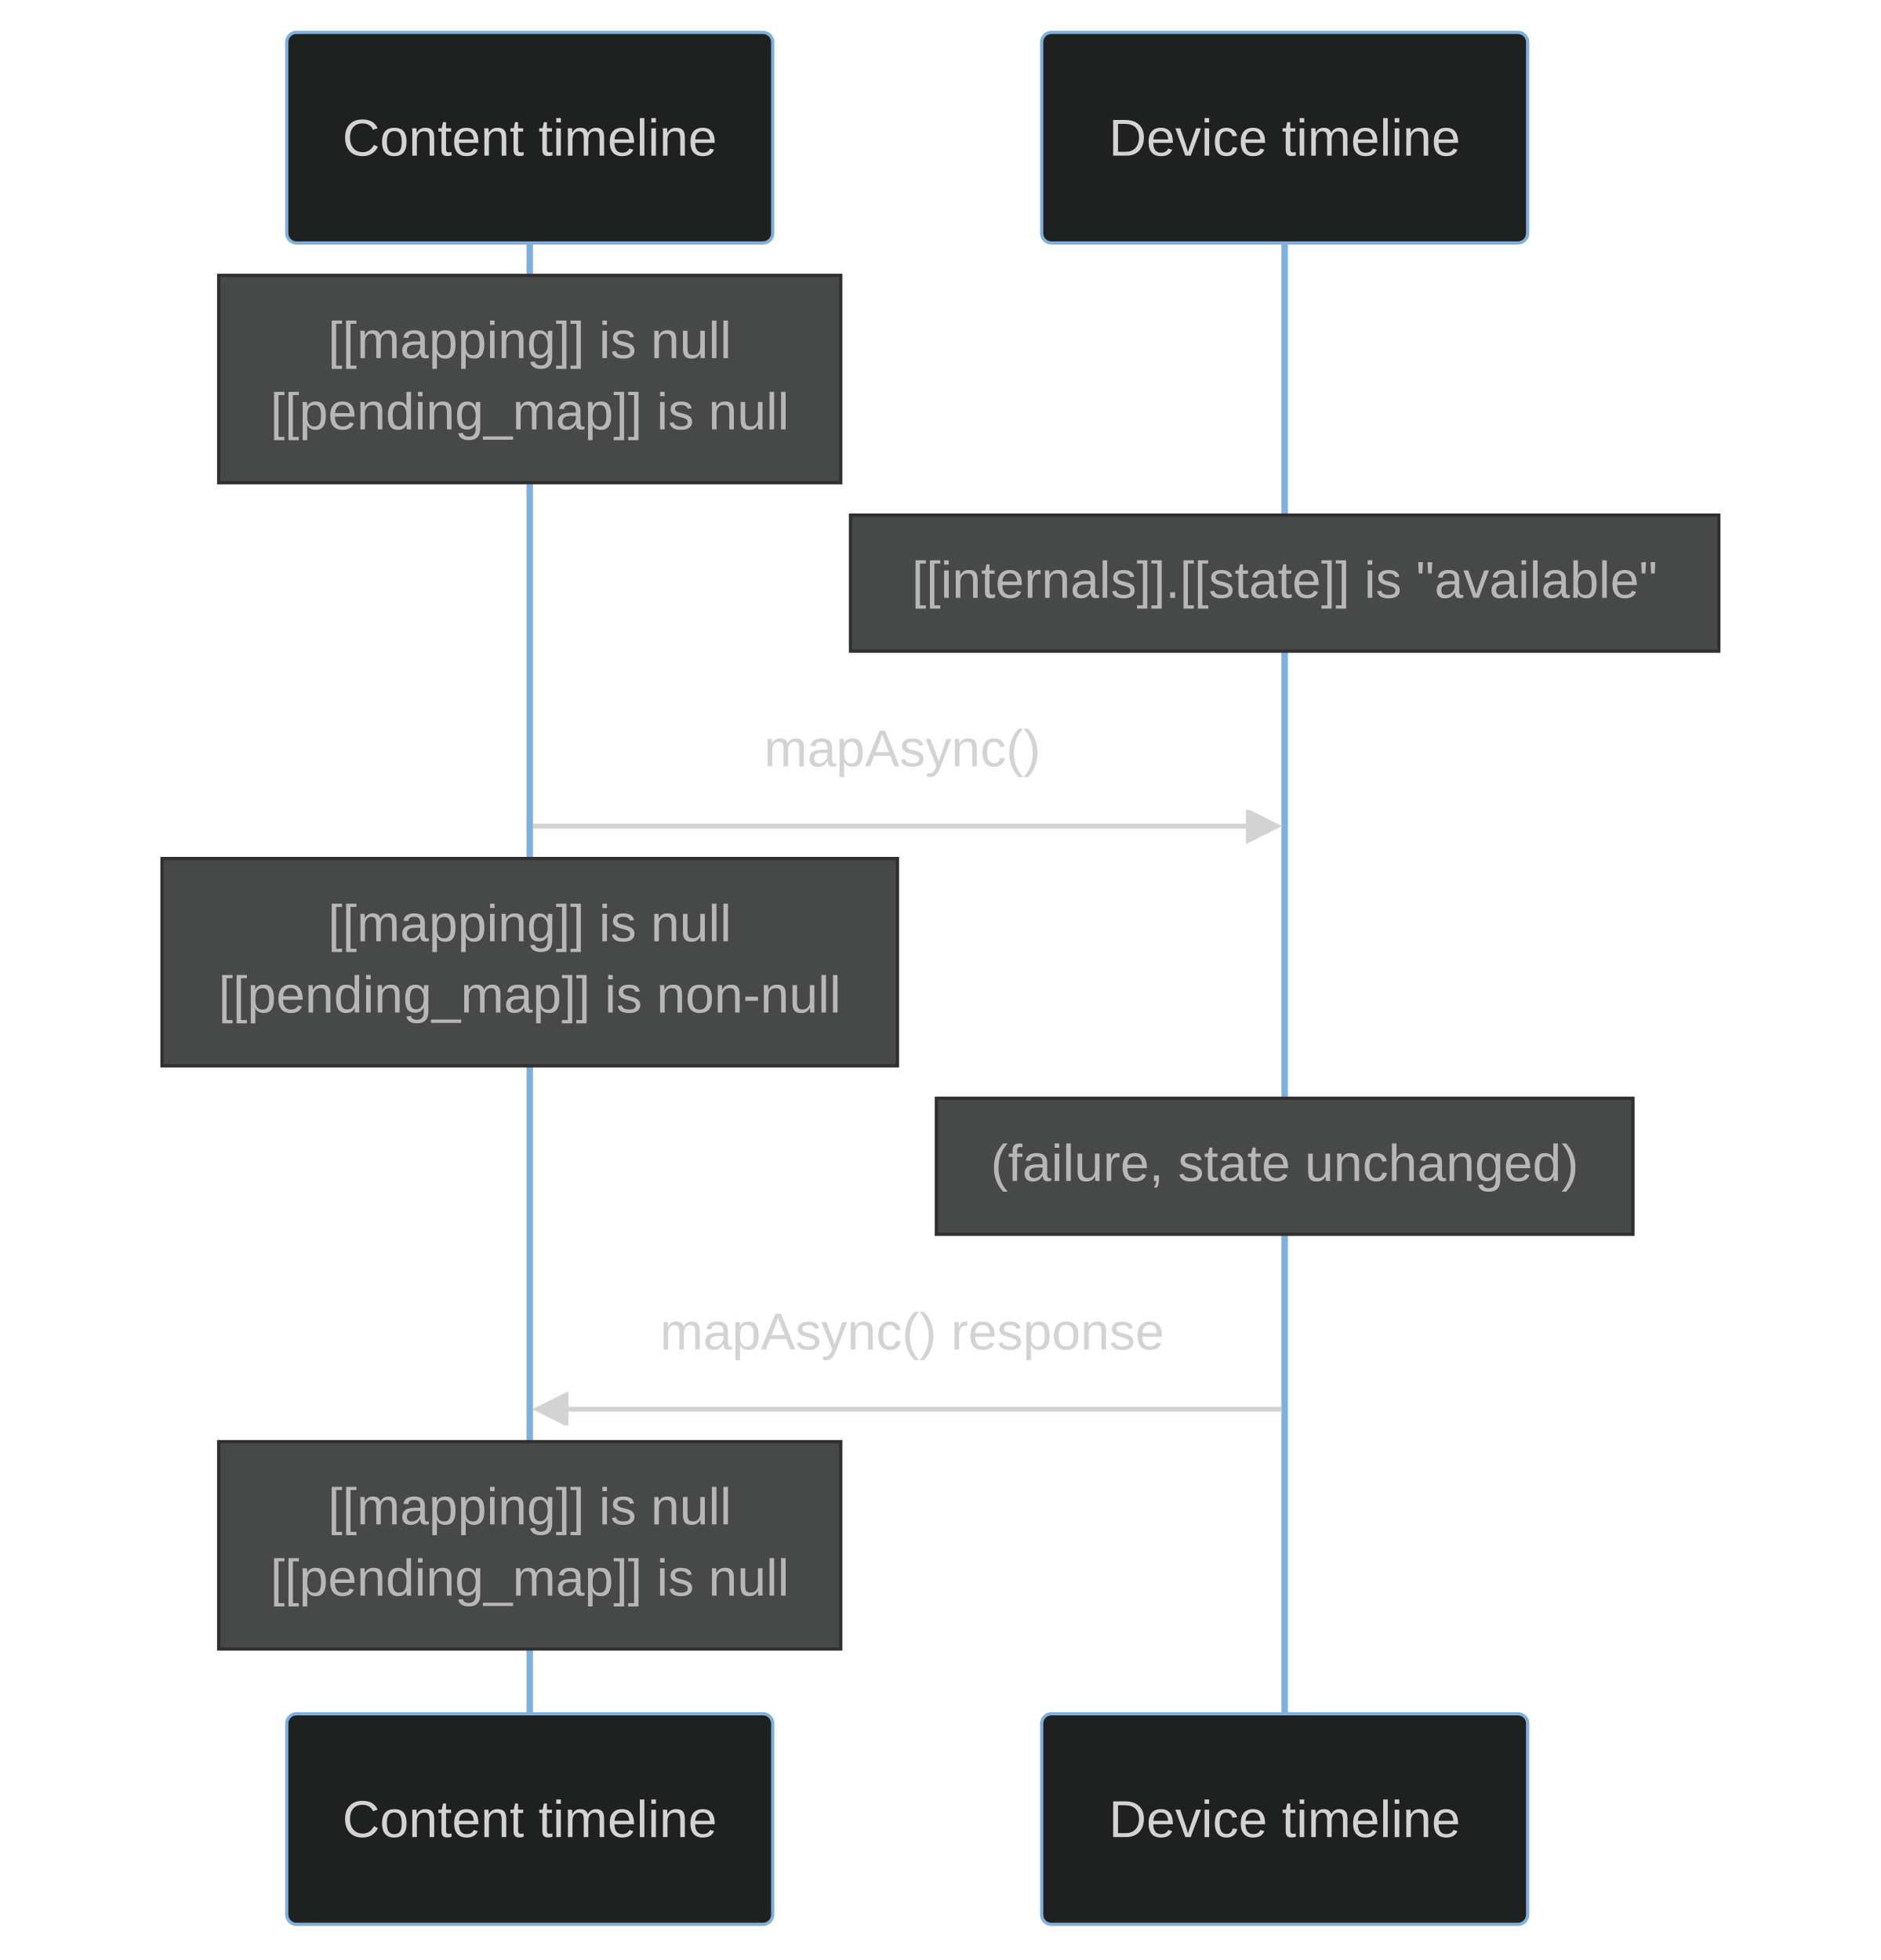
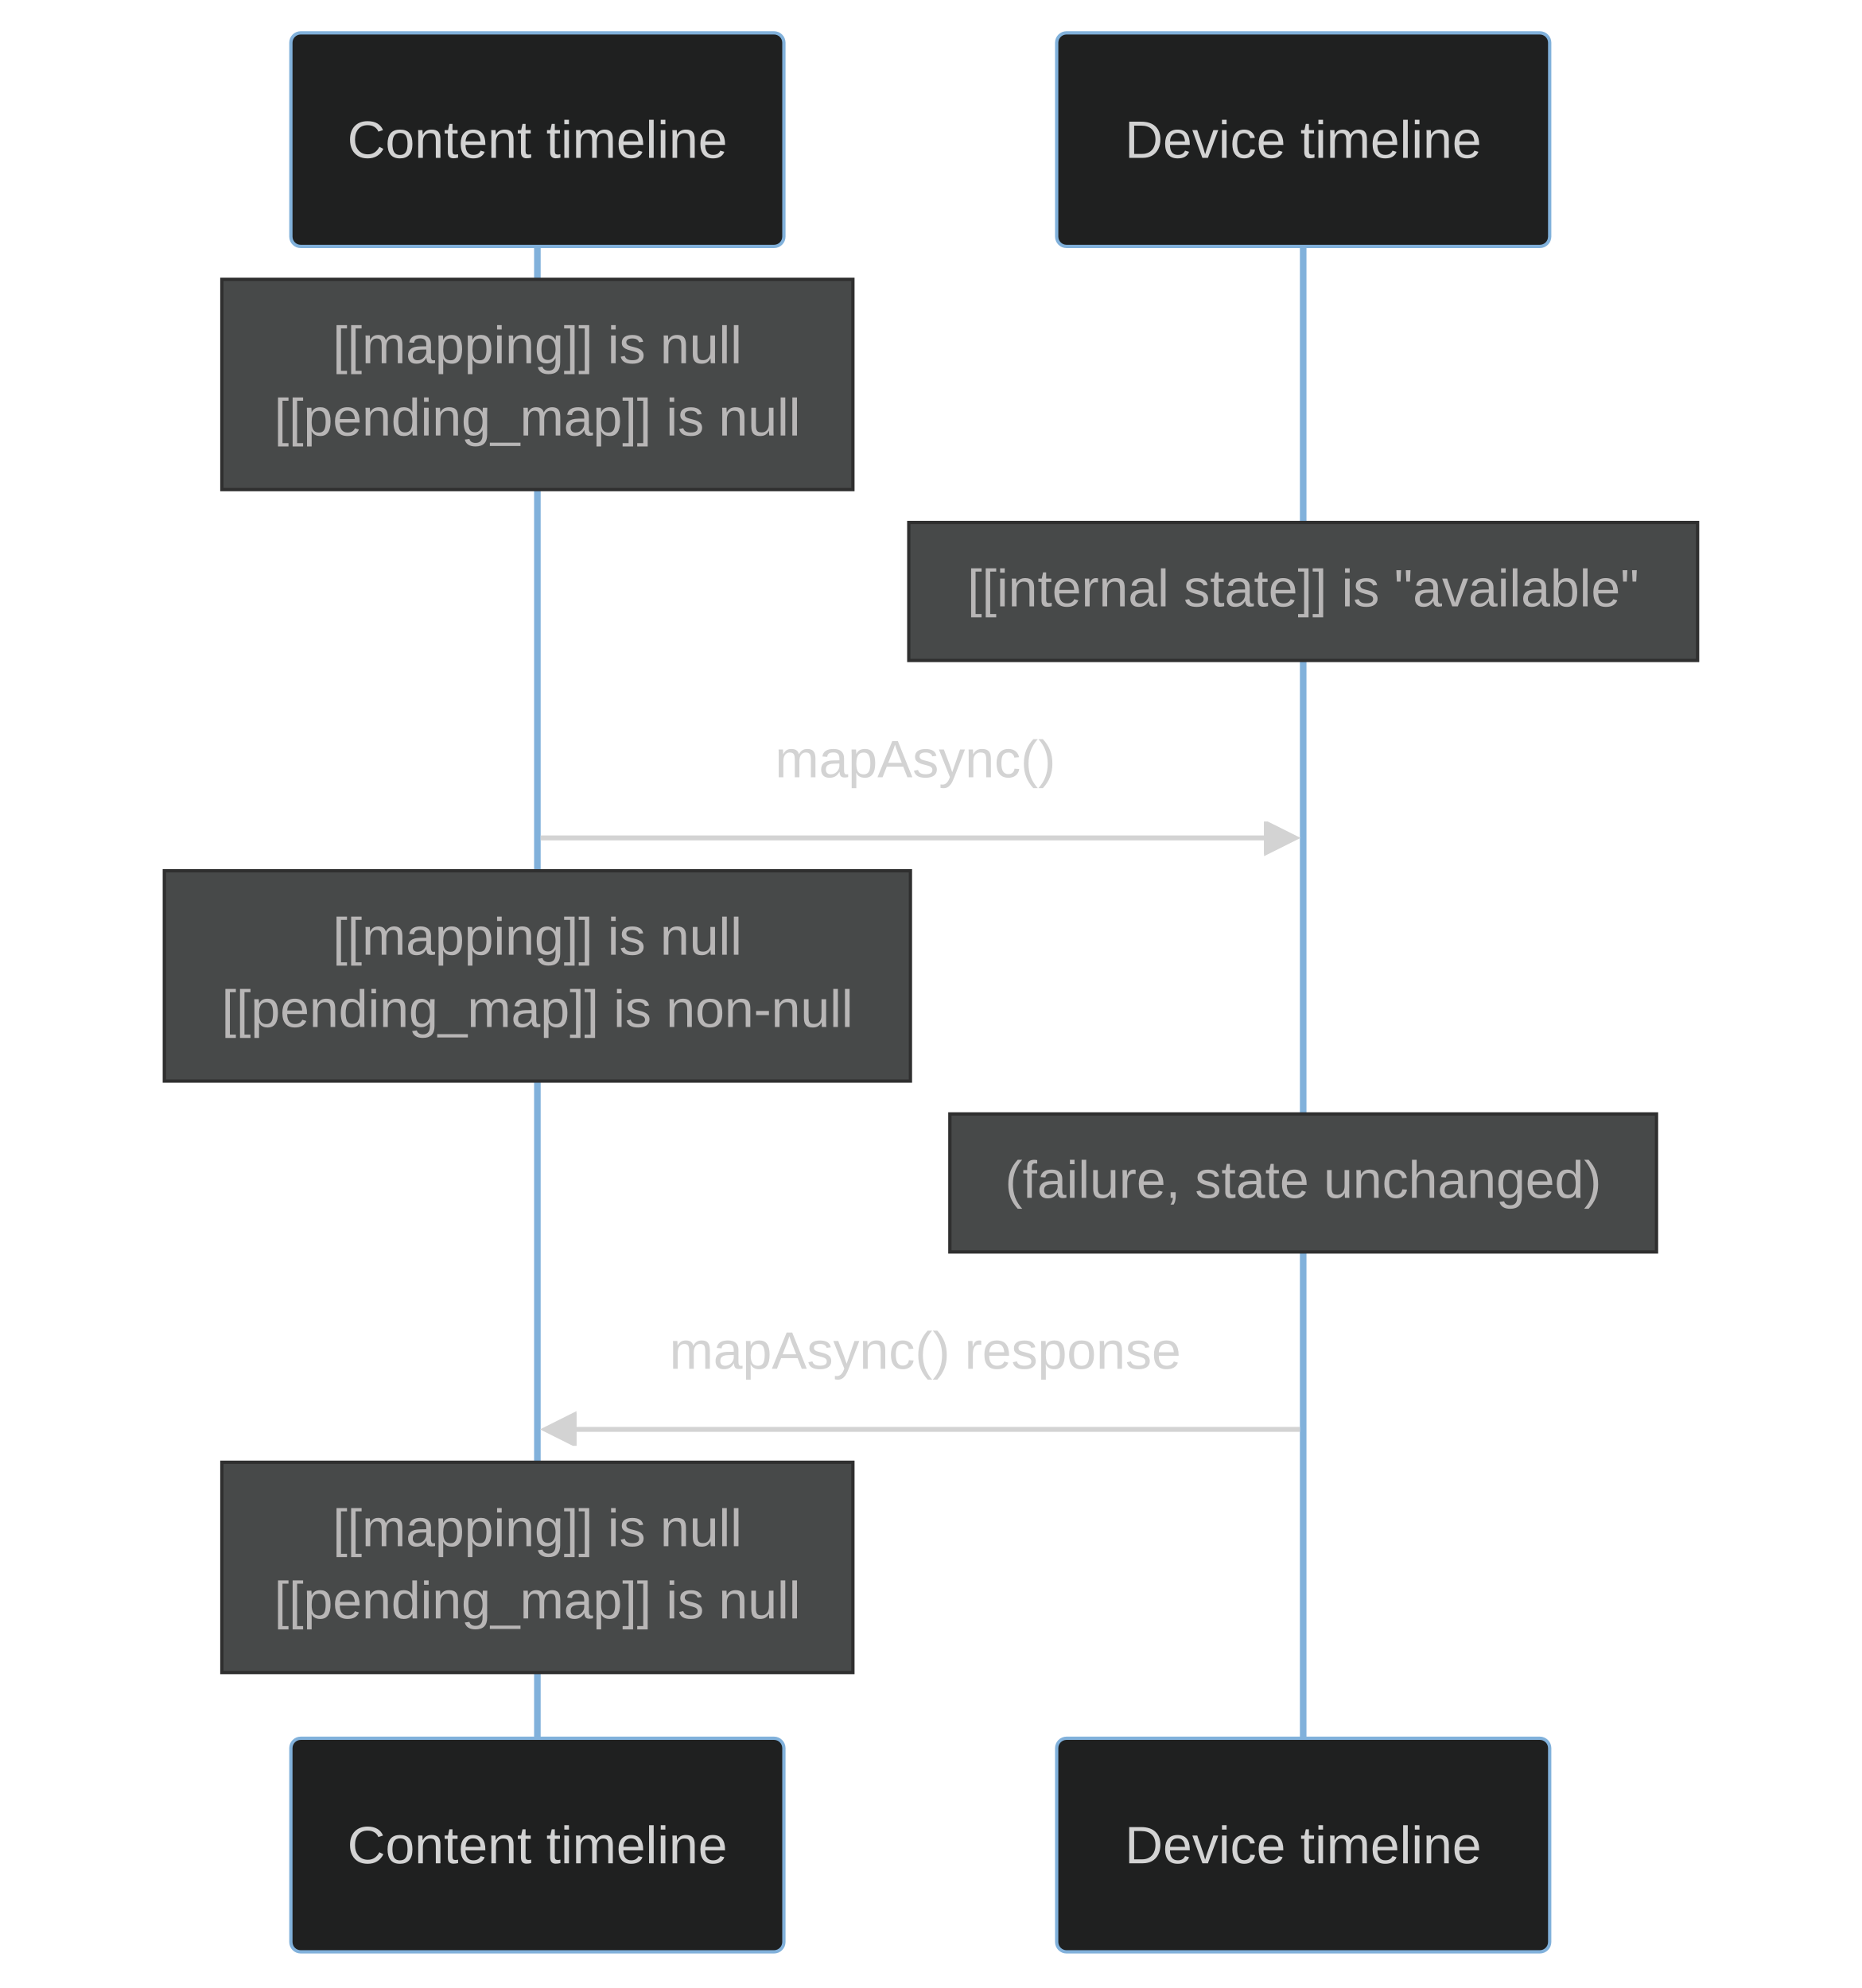
- <svg xmlns="http://www.w3.org/2000/svg" id="my-svg" width="100%" style="max-width: 580.5px; background-color: black;" viewBox="-88.5 -10 580.5 605" role="graphics-document document" aria-roledescription="sequence">
+ <svg xmlns="http://www.w3.org/2000/svg" id="my-svg" width="100%" style="max-width: 566.5px; background-color: black;" viewBox="-88.5 -10 566.5 605" role="graphics-document document" aria-roledescription="sequence">
  <g>
    <rect x="233" y="519" fill="#eaeaea" stroke="#666" width="150" height="65" rx="3" ry="3" class="actor" />
    <text x="308" y="551.5" dominant-baseline="central" alignment-baseline="central" class="actor" style="text-anchor: middle; font-size: 16px; font-weight: 400;">
      <tspan x="308" dy="0">Device timeline</tspan>
    </text>
  </g>
  <g>
    <rect x="0" y="519" fill="#eaeaea" stroke="#666" width="150" height="65" rx="3" ry="3" class="actor" />
    <text x="75" y="551.5" dominant-baseline="central" alignment-baseline="central" class="actor" style="text-anchor: middle; font-size: 16px; font-weight: 400;">
      <tspan x="75" dy="0">Content timeline</tspan>
    </text>
  </g>
  <g>
    <line id="actor1" x1="308" y1="5" x2="308" y2="519" class="200" stroke-width="0.5px" stroke="#999" />
    <g id="root-1">
      <rect x="233" y="0" fill="#eaeaea" stroke="#666" width="150" height="65" rx="3" ry="3" class="actor" />
      <text x="308" y="32.5" dominant-baseline="central" alignment-baseline="central" class="actor" style="text-anchor: middle; font-size: 16px; font-weight: 400;">
        <tspan x="308" dy="0">Device timeline</tspan>
      </text>
    </g>
  </g>
  <g>
    <line id="actor0" x1="75" y1="5" x2="75" y2="519" class="200" stroke-width="0.5px" stroke="#999" />
    <g id="root-0">
      <rect x="0" y="0" fill="#eaeaea" stroke="#666" width="150" height="65" rx="3" ry="3" class="actor" />
      <text x="75" y="32.5" dominant-baseline="central" alignment-baseline="central" class="actor" style="text-anchor: middle; font-size: 16px; font-weight: 400;">
        <tspan x="75" dy="0">Content timeline</tspan>
      </text>
    </g>
  </g>
  <style>#my-svg{font-family:"trebuchet ms",verdana,arial,sans-serif;font-size:16px;fill:#ccc;}#my-svg .error-icon{fill:#a44141;}#my-svg .error-text{fill:#ddd;stroke:#ddd;}#my-svg .edge-thickness-normal{stroke-width:2px;}#my-svg .edge-thickness-thick{stroke-width:3.5px;}#my-svg .edge-pattern-solid{stroke-dasharray:0;}#my-svg .edge-pattern-dashed{stroke-dasharray:3;}#my-svg .edge-pattern-dotted{stroke-dasharray:2;}#my-svg .marker{fill:lightgrey;stroke:lightgrey;}#my-svg .marker.cross{stroke:lightgrey;}#my-svg svg{font-family:"trebuchet ms",verdana,arial,sans-serif;font-size:16px;}#my-svg .actor{stroke:#81B1DB;fill:#1f2020;}#my-svg text.actor&gt;tspan{fill:lightgrey;stroke:none;}#my-svg .actor-line{stroke:lightgrey;}#my-svg .messageLine0{stroke-width:1.5;stroke-dasharray:none;stroke:lightgrey;}#my-svg .messageLine1{stroke-width:1.5;stroke-dasharray:2,2;stroke:lightgrey;}#my-svg #arrowhead path{fill:lightgrey;stroke:lightgrey;}#my-svg .sequenceNumber{fill:black;}#my-svg #sequencenumber{fill:lightgrey;}#my-svg #crosshead path{fill:lightgrey;stroke:lightgrey;}#my-svg .messageText{fill:lightgrey;stroke:none;}#my-svg .labelBox{stroke:#81B1DB;fill:#1f2020;}#my-svg .labelText,#my-svg .labelText&gt;tspan{fill:lightgrey;stroke:none;}#my-svg .loopText,#my-svg .loopText&gt;tspan{fill:lightgrey;stroke:none;}#my-svg .loopLine{stroke-width:2px;stroke-dasharray:2,2;stroke:#81B1DB;fill:#81B1DB;}#my-svg .note{stroke:hsl(180, 0%, 18.353%);fill:hsl(180, 1.587%, 28.353%);}#my-svg .noteText,#my-svg .noteText&gt;tspan{fill:rgb(183.848, 181.552, 181.552);stroke:none;}#my-svg .activation0{fill:hsl(180, 1.587%, 28.353%);stroke:#81B1DB;}#my-svg .activation1{fill:hsl(180, 1.587%, 28.353%);stroke:#81B1DB;}#my-svg .activation2{fill:hsl(180, 1.587%, 28.353%);stroke:#81B1DB;}#my-svg .actorPopupMenu{position:absolute;}#my-svg .actorPopupMenuPanel{position:absolute;fill:#1f2020;box-shadow:0px 8px 16px 0px rgba(0,0,0,0.2);filter:drop-shadow(3px 5px 2px rgb(0 0 0 / 0.4));}#my-svg .actor-man line{stroke:#81B1DB;fill:#1f2020;}#my-svg .actor-man circle,#my-svg line{stroke:#81B1DB;fill:#1f2020;stroke-width:2px;}#my-svg .messageText{stroke:none;}#my-svg :root{--mermaid-font-family:"trebuchet ms",verdana,arial,sans-serif;}</style>
  <g />
  <defs>
    <symbol id="computer" width="24" height="24">
      <path transform="scale(.5)" d="M2 2v13h20v-13h-20zm18 11h-16v-9h16v9zm-10.228 6l.466-1h3.524l.467 1h-4.457zm14.228 3h-24l2-6h2.104l-1.33 4h18.45l-1.297-4h2.073l2 6zm-5-10h-14v-7h14v7z" />
    </symbol>
  </defs>
  <defs>
    <symbol id="database" fill-rule="evenodd" clip-rule="evenodd">
      <path transform="scale(.5)" d="M12.258.001l.256.004.255.005.253.008.251.01.249.012.247.015.246.016.242.019.241.02.239.023.236.024.233.027.231.028.229.031.225.032.223.034.22.036.217.038.214.04.211.041.208.043.205.045.201.046.198.048.194.05.191.051.187.053.183.054.18.056.175.057.172.059.168.06.163.061.16.063.155.064.15.066.074.033.073.033.071.034.07.034.069.035.068.035.067.035.066.035.064.036.064.036.062.036.06.036.06.037.058.037.058.037.055.038.055.038.053.038.052.038.051.039.05.039.048.039.047.039.045.04.044.04.043.04.041.04.04.041.039.041.037.041.036.041.034.041.033.042.032.042.03.042.029.042.027.042.026.043.024.043.023.043.021.043.02.043.018.044.017.043.015.044.013.044.012.044.011.045.009.044.007.045.006.045.004.045.002.045.001.045v17l-.001.045-.002.045-.004.045-.006.045-.007.045-.009.044-.011.045-.012.044-.013.044-.015.044-.017.043-.018.044-.02.043-.021.043-.023.043-.024.043-.026.043-.027.042-.029.042-.03.042-.032.042-.033.042-.034.041-.036.041-.037.041-.039.041-.04.041-.041.04-.043.04-.044.04-.045.04-.047.039-.048.039-.05.039-.051.039-.052.038-.053.038-.055.038-.055.038-.058.037-.058.037-.06.037-.06.036-.062.036-.064.036-.064.036-.066.035-.067.035-.068.035-.069.035-.07.034-.071.034-.073.033-.074.033-.15.066-.155.064-.16.063-.163.061-.168.06-.172.059-.175.057-.18.056-.183.054-.187.053-.191.051-.194.05-.198.048-.201.046-.205.045-.208.043-.211.041-.214.04-.217.038-.22.036-.223.034-.225.032-.229.031-.231.028-.233.027-.236.024-.239.023-.241.02-.242.019-.246.016-.247.015-.249.012-.251.01-.253.008-.255.005-.256.004-.258.001-.258-.001-.256-.004-.255-.005-.253-.008-.251-.01-.249-.012-.247-.015-.245-.016-.243-.019-.241-.02-.238-.023-.236-.024-.234-.027-.231-.028-.228-.031-.226-.032-.223-.034-.22-.036-.217-.038-.214-.04-.211-.041-.208-.043-.204-.045-.201-.046-.198-.048-.195-.05-.19-.051-.187-.053-.184-.054-.179-.056-.176-.057-.172-.059-.167-.06-.164-.061-.159-.063-.155-.064-.151-.066-.074-.033-.072-.033-.072-.034-.07-.034-.069-.035-.068-.035-.067-.035-.066-.035-.064-.036-.063-.036-.062-.036-.061-.036-.06-.037-.058-.037-.057-.037-.056-.038-.055-.038-.053-.038-.052-.038-.051-.039-.049-.039-.049-.039-.046-.039-.046-.04-.044-.04-.043-.04-.041-.04-.04-.041-.039-.041-.037-.041-.036-.041-.034-.041-.033-.042-.032-.042-.03-.042-.029-.042-.027-.042-.026-.043-.024-.043-.023-.043-.021-.043-.02-.043-.018-.044-.017-.043-.015-.044-.013-.044-.012-.044-.011-.045-.009-.044-.007-.045-.006-.045-.004-.045-.002-.045-.001-.045v-17l.001-.045.002-.045.004-.045.006-.045.007-.045.009-.044.011-.045.012-.044.013-.044.015-.044.017-.043.018-.044.02-.043.021-.043.023-.043.024-.043.026-.043.027-.042.029-.042.03-.042.032-.042.033-.042.034-.041.036-.041.037-.041.039-.041.04-.041.041-.04.043-.04.044-.04.046-.04.046-.039.049-.039.049-.039.051-.039.052-.038.053-.038.055-.038.056-.038.057-.037.058-.037.06-.037.061-.036.062-.036.063-.036.064-.036.066-.035.067-.035.068-.035.069-.035.07-.034.072-.034.072-.033.074-.033.151-.066.155-.064.159-.063.164-.061.167-.06.172-.059.176-.057.179-.056.184-.054.187-.053.19-.051.195-.05.198-.048.201-.046.204-.045.208-.043.211-.041.214-.04.217-.038.22-.036.223-.034.226-.032.228-.031.231-.028.234-.027.236-.024.238-.023.241-.02.243-.019.245-.016.247-.015.249-.012.251-.01.253-.008.255-.005.256-.004.258-.001.258.001zm-9.258 20.499v.01l.001.021.003.021.004.022.005.021.006.022.007.022.009.023.01.022.011.023.012.023.013.023.015.023.016.024.017.023.018.024.019.024.021.024.022.025.023.024.024.025.052.049.056.05.061.051.066.051.07.051.075.051.079.052.084.052.088.052.092.052.097.052.102.051.105.052.11.052.114.051.119.051.123.051.127.05.131.05.135.05.139.048.144.049.147.047.152.047.155.047.16.045.163.045.167.043.171.043.176.041.178.041.183.039.187.039.19.037.194.035.197.035.202.033.204.031.209.03.212.029.216.027.219.025.222.024.226.021.23.02.233.018.236.016.24.015.243.012.246.01.249.008.253.005.256.004.259.001.26-.001.257-.004.254-.005.25-.008.247-.011.244-.012.241-.014.237-.016.233-.018.231-.021.226-.021.224-.024.22-.026.216-.027.212-.028.21-.031.205-.031.202-.034.198-.034.194-.036.191-.037.187-.039.183-.04.179-.04.175-.042.172-.043.168-.044.163-.045.16-.046.155-.046.152-.047.148-.048.143-.049.139-.049.136-.05.131-.05.126-.05.123-.051.118-.052.114-.051.11-.052.106-.052.101-.052.096-.052.092-.052.088-.053.083-.051.079-.052.074-.052.07-.051.065-.051.06-.051.056-.05.051-.05.023-.024.023-.025.021-.024.02-.024.019-.024.018-.024.017-.024.015-.023.014-.024.013-.023.012-.023.01-.023.01-.022.008-.022.006-.022.006-.022.004-.022.004-.021.001-.021.001-.021v-4.127l-.077.055-.08.053-.083.054-.085.053-.087.052-.09.052-.093.051-.095.05-.097.05-.1.049-.102.049-.105.048-.106.047-.109.047-.111.046-.114.045-.115.045-.118.044-.12.043-.122.042-.124.042-.126.041-.128.04-.13.04-.132.038-.134.038-.135.037-.138.037-.139.035-.142.035-.143.034-.144.033-.147.032-.148.031-.15.03-.151.03-.153.029-.154.027-.156.027-.158.026-.159.025-.161.024-.162.023-.163.022-.165.021-.166.02-.167.019-.169.018-.169.017-.171.016-.173.015-.173.014-.175.013-.175.012-.177.011-.178.01-.179.008-.179.008-.181.006-.182.005-.182.004-.184.003-.184.002h-.37l-.184-.002-.184-.003-.182-.004-.182-.005-.181-.006-.179-.008-.179-.008-.178-.01-.176-.011-.176-.012-.175-.013-.173-.014-.172-.015-.171-.016-.17-.017-.169-.018-.167-.019-.166-.02-.165-.021-.163-.022-.162-.023-.161-.024-.159-.025-.157-.026-.156-.027-.155-.027-.153-.029-.151-.03-.15-.03-.148-.031-.146-.032-.145-.033-.143-.034-.141-.035-.14-.035-.137-.037-.136-.037-.134-.038-.132-.038-.13-.04-.128-.04-.126-.041-.124-.042-.122-.042-.12-.044-.117-.043-.116-.045-.113-.045-.112-.046-.109-.047-.106-.047-.105-.048-.102-.049-.1-.049-.097-.05-.095-.05-.093-.052-.09-.051-.087-.052-.085-.053-.083-.054-.08-.054-.077-.054v4.127zm0-5.654v.011l.001.021.003.021.004.021.005.022.006.022.007.022.009.022.01.022.011.023.012.023.013.023.015.024.016.023.017.024.018.024.019.024.021.024.022.024.023.025.024.024.052.05.056.05.061.05.066.051.07.051.075.052.079.051.084.052.088.052.092.052.097.052.102.052.105.052.11.051.114.051.119.052.123.05.127.051.131.05.135.049.139.049.144.048.147.048.152.047.155.046.16.045.163.045.167.044.171.042.176.042.178.04.183.04.187.038.19.037.194.036.197.034.202.033.204.032.209.03.212.028.216.027.219.025.222.024.226.022.23.02.233.018.236.016.24.014.243.012.246.01.249.008.253.006.256.003.259.001.26-.001.257-.003.254-.006.25-.008.247-.01.244-.012.241-.015.237-.016.233-.018.231-.02.226-.022.224-.024.22-.025.216-.027.212-.029.21-.03.205-.032.202-.033.198-.035.194-.036.191-.037.187-.039.183-.039.179-.041.175-.042.172-.043.168-.044.163-.045.16-.045.155-.047.152-.047.148-.048.143-.048.139-.05.136-.049.131-.05.126-.051.123-.051.118-.051.114-.052.11-.052.106-.052.101-.052.096-.052.092-.052.088-.052.083-.052.079-.052.074-.051.07-.052.065-.051.06-.05.056-.051.051-.049.023-.025.023-.024.021-.025.02-.024.019-.024.018-.024.017-.024.015-.023.014-.023.013-.024.012-.022.01-.023.01-.023.008-.022.006-.022.006-.022.004-.021.004-.022.001-.021.001-.021v-4.139l-.077.054-.08.054-.083.054-.085.052-.087.053-.09.051-.093.051-.095.051-.097.05-.1.049-.102.049-.105.048-.106.047-.109.047-.111.046-.114.045-.115.044-.118.044-.12.044-.122.042-.124.042-.126.041-.128.04-.13.039-.132.039-.134.038-.135.037-.138.036-.139.036-.142.035-.143.033-.144.033-.147.033-.148.031-.15.03-.151.03-.153.028-.154.028-.156.027-.158.026-.159.025-.161.024-.162.023-.163.022-.165.021-.166.02-.167.019-.169.018-.169.017-.171.016-.173.015-.173.014-.175.013-.175.012-.177.011-.178.009-.179.009-.179.007-.181.007-.182.005-.182.004-.184.003-.184.002h-.37l-.184-.002-.184-.003-.182-.004-.182-.005-.181-.007-.179-.007-.179-.009-.178-.009-.176-.011-.176-.012-.175-.013-.173-.014-.172-.015-.171-.016-.17-.017-.169-.018-.167-.019-.166-.02-.165-.021-.163-.022-.162-.023-.161-.024-.159-.025-.157-.026-.156-.027-.155-.028-.153-.028-.151-.03-.15-.03-.148-.031-.146-.033-.145-.033-.143-.033-.141-.035-.14-.036-.137-.036-.136-.037-.134-.038-.132-.039-.13-.039-.128-.04-.126-.041-.124-.042-.122-.043-.12-.043-.117-.044-.116-.044-.113-.046-.112-.046-.109-.046-.106-.047-.105-.048-.102-.049-.1-.049-.097-.05-.095-.051-.093-.051-.09-.051-.087-.053-.085-.052-.083-.054-.08-.054-.077-.054v4.139zm0-5.666v.011l.001.02.003.022.004.021.005.022.006.021.007.022.009.023.01.022.011.023.012.023.013.023.015.023.016.024.017.024.018.023.019.024.021.025.022.024.023.024.024.025.052.05.056.05.061.05.066.051.07.051.075.052.079.051.084.052.088.052.092.052.097.052.102.052.105.051.11.052.114.051.119.051.123.051.127.05.131.05.135.05.139.049.144.048.147.048.152.047.155.046.16.045.163.045.167.043.171.043.176.042.178.04.183.04.187.038.19.037.194.036.197.034.202.033.204.032.209.03.212.028.216.027.219.025.222.024.226.021.23.02.233.018.236.017.24.014.243.012.246.01.249.008.253.006.256.003.259.001.26-.001.257-.003.254-.006.25-.008.247-.01.244-.013.241-.014.237-.016.233-.018.231-.02.226-.022.224-.024.22-.025.216-.027.212-.029.21-.03.205-.032.202-.033.198-.035.194-.036.191-.037.187-.039.183-.039.179-.041.175-.042.172-.043.168-.044.163-.045.16-.045.155-.047.152-.047.148-.048.143-.049.139-.049.136-.049.131-.051.126-.05.123-.051.118-.052.114-.051.11-.052.106-.052.101-.052.096-.052.092-.052.088-.052.083-.052.079-.052.074-.052.07-.051.065-.051.06-.051.056-.05.051-.049.023-.025.023-.025.021-.024.02-.024.019-.024.018-.024.017-.024.015-.023.014-.024.013-.023.012-.023.01-.022.01-.023.008-.022.006-.022.006-.022.004-.022.004-.021.001-.021.001-.021v-4.153l-.077.054-.08.054-.083.053-.085.053-.087.053-.09.051-.093.051-.095.051-.097.05-.1.049-.102.048-.105.048-.106.048-.109.046-.111.046-.114.046-.115.044-.118.044-.12.043-.122.043-.124.042-.126.041-.128.04-.13.039-.132.039-.134.038-.135.037-.138.036-.139.036-.142.034-.143.034-.144.033-.147.032-.148.032-.15.03-.151.03-.153.028-.154.028-.156.027-.158.026-.159.024-.161.024-.162.023-.163.023-.165.021-.166.02-.167.019-.169.018-.169.017-.171.016-.173.015-.173.014-.175.013-.175.012-.177.01-.178.01-.179.009-.179.007-.181.006-.182.006-.182.004-.184.003-.184.001-.185.001-.185-.001-.184-.001-.184-.003-.182-.004-.182-.006-.181-.006-.179-.007-.179-.009-.178-.01-.176-.01-.176-.012-.175-.013-.173-.014-.172-.015-.171-.016-.17-.017-.169-.018-.167-.019-.166-.02-.165-.021-.163-.023-.162-.023-.161-.024-.159-.024-.157-.026-.156-.027-.155-.028-.153-.028-.151-.03-.15-.03-.148-.032-.146-.032-.145-.033-.143-.034-.141-.034-.14-.036-.137-.036-.136-.037-.134-.038-.132-.039-.13-.039-.128-.041-.126-.041-.124-.041-.122-.043-.12-.043-.117-.044-.116-.044-.113-.046-.112-.046-.109-.046-.106-.048-.105-.048-.102-.048-.1-.05-.097-.049-.095-.051-.093-.051-.09-.052-.087-.052-.085-.053-.083-.053-.08-.054-.077-.054v4.153zm8.74-8.179l-.257.004-.254.005-.25.008-.247.011-.244.012-.241.014-.237.016-.233.018-.231.021-.226.022-.224.023-.22.026-.216.027-.212.028-.21.031-.205.032-.202.033-.198.034-.194.036-.191.038-.187.038-.183.04-.179.041-.175.042-.172.043-.168.043-.163.045-.16.046-.155.046-.152.048-.148.048-.143.048-.139.049-.136.05-.131.05-.126.051-.123.051-.118.051-.114.052-.11.052-.106.052-.101.052-.096.052-.092.052-.088.052-.083.052-.079.052-.074.051-.07.052-.065.051-.06.05-.056.05-.051.05-.023.025-.023.024-.021.024-.02.025-.019.024-.018.024-.017.023-.015.024-.014.023-.013.023-.012.023-.01.023-.01.022-.008.022-.006.023-.006.021-.004.022-.004.021-.001.021-.001.021.001.021.001.021.004.021.004.022.006.021.006.023.008.022.01.022.01.023.012.023.013.023.014.023.015.024.017.023.018.024.019.024.02.025.021.024.023.024.023.025.051.05.056.05.06.05.065.051.07.052.074.051.079.052.083.052.088.052.092.052.096.052.101.052.106.052.11.052.114.052.118.051.123.051.126.051.131.05.136.05.139.049.143.048.148.048.152.048.155.046.16.046.163.045.168.043.172.043.175.042.179.041.183.04.187.038.191.038.194.036.198.034.202.033.205.032.21.031.212.028.216.027.22.026.224.023.226.022.231.021.233.018.237.016.241.014.244.012.247.011.25.008.254.005.257.004.26.001.26-.001.257-.004.254-.005.25-.008.247-.011.244-.012.241-.014.237-.016.233-.018.231-.021.226-.022.224-.023.22-.026.216-.027.212-.028.21-.031.205-.032.202-.033.198-.034.194-.036.191-.038.187-.038.183-.04.179-.041.175-.042.172-.043.168-.043.163-.045.16-.046.155-.046.152-.048.148-.048.143-.048.139-.049.136-.05.131-.05.126-.051.123-.051.118-.051.114-.052.11-.052.106-.052.101-.052.096-.052.092-.052.088-.052.083-.052.079-.052.074-.051.07-.052.065-.051.06-.05.056-.05.051-.05.023-.025.023-.024.021-.024.02-.025.019-.024.018-.024.017-.023.015-.024.014-.023.013-.023.012-.023.01-.023.01-.022.008-.022.006-.023.006-.021.004-.022.004-.021.001-.021.001-.021-.001-.021-.001-.021-.004-.021-.004-.022-.006-.021-.006-.023-.008-.022-.01-.022-.01-.023-.012-.023-.013-.023-.014-.023-.015-.024-.017-.023-.018-.024-.019-.024-.02-.025-.021-.024-.023-.024-.023-.025-.051-.05-.056-.05-.06-.05-.065-.051-.07-.052-.074-.051-.079-.052-.083-.052-.088-.052-.092-.052-.096-.052-.101-.052-.106-.052-.11-.052-.114-.052-.118-.051-.123-.051-.126-.051-.131-.05-.136-.05-.139-.049-.143-.048-.148-.048-.152-.048-.155-.046-.16-.046-.163-.045-.168-.043-.172-.043-.175-.042-.179-.041-.183-.04-.187-.038-.191-.038-.194-.036-.198-.034-.202-.033-.205-.032-.21-.031-.212-.028-.216-.027-.22-.026-.224-.023-.226-.022-.231-.021-.233-.018-.237-.016-.241-.014-.244-.012-.247-.011-.25-.008-.254-.005-.257-.004-.26-.001-.26.001z" />
    </symbol>
  </defs>
  <defs>
    <symbol id="clock" width="24" height="24">
      <path transform="scale(.5)" d="M12 2c5.514 0 10 4.486 10 10s-4.486 10-10 10-10-4.486-10-10 4.486-10 10-10zm0-2c-6.627 0-12 5.373-12 12s5.373 12 12 12 12-5.373 12-12-5.373-12-12-12zm5.848 12.459c.202.038.202.333.001.372-1.907.361-6.045 1.111-6.547 1.111-.719 0-1.301-.582-1.301-1.301 0-.512.77-5.447 1.125-7.445.034-.192.312-.181.343.014l.985 6.238 5.394 1.011z" />
    </symbol>
  </defs>
  <defs>
    <marker id="arrowhead" refX="7.9" refY="5" markerUnits="userSpaceOnUse" markerWidth="12" markerHeight="12" orient="auto">
      <path d="M 0 0 L 10 5 L 0 10 z" />
    </marker>
  </defs>
  <defs>
    <marker id="crosshead" markerWidth="15" markerHeight="8" orient="auto" refX="4" refY="4.5">
      <path fill="none" stroke="#000000" stroke-width="1pt" d="M 1,2 L 6,7 M 6,2 L 1,7" style="stroke-dasharray: 0, 0;" />
    </marker>
  </defs>
  <defs>
    <marker id="filled-head" refX="15.5" refY="7" markerWidth="20" markerHeight="28" orient="auto">
      <path d="M 18,7 L9,13 L14,7 L9,1 Z" />
    </marker>
  </defs>
  <defs>
    <marker id="sequencenumber" refX="15" refY="15" markerWidth="60" markerHeight="40" orient="auto">
      <circle cx="15" cy="15" r="6" />
    </marker>
  </defs>
  <g>
    <rect x="-21" y="75" fill="#EDF2AE" stroke="#666" width="192" height="64" rx="0" ry="0" class="note" />
    <text x="75" y="80" text-anchor="middle" dominant-baseline="middle" alignment-baseline="middle" class="noteText" dy="1em" style="font-size: 16px; font-weight: 400;">
      <tspan x="75">[[mapping]] is null</tspan>
    </text>
    <text x="75" y="102" text-anchor="middle" dominant-baseline="middle" alignment-baseline="middle" class="noteText" dy="1em" style="font-size: 16px; font-weight: 400;">
      <tspan x="75">[[pending_map]] is null</tspan>
    </text>
  </g>
  <g>
-     <rect x="174" y="149" fill="#EDF2AE" stroke="#666" width="268" height="42" rx="0" ry="0" class="note" />
+     <rect x="188" y="149" fill="#EDF2AE" stroke="#666" width="240" height="42" rx="0" ry="0" class="note" />
    <text x="308" y="154" text-anchor="middle" dominant-baseline="middle" alignment-baseline="middle" class="noteText" dy="1em" style="font-size: 16px; font-weight: 400;">
-       <tspan x="308">[[internals]].[[state]] is "available"</tspan>
+       <tspan x="308">[[internal state]] is "available"</tspan>
    </text>
  </g>
  <g>
    <rect x="-38.5" y="255" fill="#EDF2AE" stroke="#666" width="227" height="64" rx="0" ry="0" class="note" />
    <text x="75" y="260" text-anchor="middle" dominant-baseline="middle" alignment-baseline="middle" class="noteText" dy="1em" style="font-size: 16px; font-weight: 400;">
      <tspan x="75">[[mapping]] is null</tspan>
    </text>
    <text x="75" y="282" text-anchor="middle" dominant-baseline="middle" alignment-baseline="middle" class="noteText" dy="1em" style="font-size: 16px; font-weight: 400;">
      <tspan x="75">[[pending_map]] is non-null</tspan>
    </text>
  </g>
  <g>
    <rect x="200.5" y="329" fill="#EDF2AE" stroke="#666" width="215" height="42" rx="0" ry="0" class="note" />
    <text x="308" y="334" text-anchor="middle" dominant-baseline="middle" alignment-baseline="middle" class="noteText" dy="1em" style="font-size: 16px; font-weight: 400;">
      <tspan x="308">(failure, state unchanged)</tspan>
    </text>
  </g>
  <g>
    <rect x="-21" y="435" fill="#EDF2AE" stroke="#666" width="192" height="64" rx="0" ry="0" class="note" />
    <text x="75" y="440" text-anchor="middle" dominant-baseline="middle" alignment-baseline="middle" class="noteText" dy="1em" style="font-size: 16px; font-weight: 400;">
      <tspan x="75">[[mapping]] is null</tspan>
    </text>
    <text x="75" y="462" text-anchor="middle" dominant-baseline="middle" alignment-baseline="middle" class="noteText" dy="1em" style="font-size: 16px; font-weight: 400;">
      <tspan x="75">[[pending_map]] is null</tspan>
    </text>
  </g>
  <text x="190" y="206" text-anchor="middle" dominant-baseline="middle" alignment-baseline="middle" class="messageText" dy="1em" style="font-size: 16px; font-weight: 400;">mapAsync()</text>
  <line x1="76" y1="245" x2="304" y2="245" class="messageLine0" stroke-width="2" stroke="none" marker-end="url(#arrowhead)" style="fill: none;" />
  <text x="193" y="386" text-anchor="middle" dominant-baseline="middle" alignment-baseline="middle" class="messageText" dy="1em" style="font-size: 16px; font-weight: 400;">mapAsync() response</text>
  <line x1="307" y1="425" x2="79" y2="425" class="messageLine0" stroke-width="2" stroke="none" marker-end="url(#arrowhead)" style="fill: none;" />
</svg>
